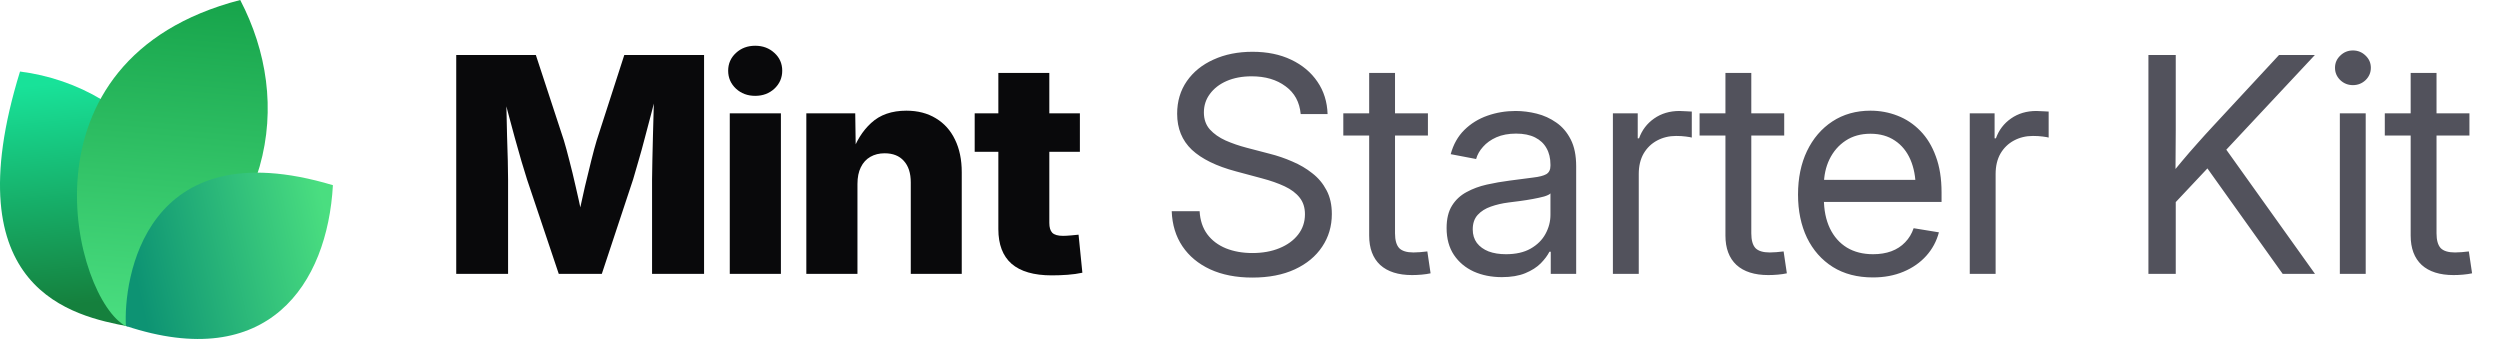
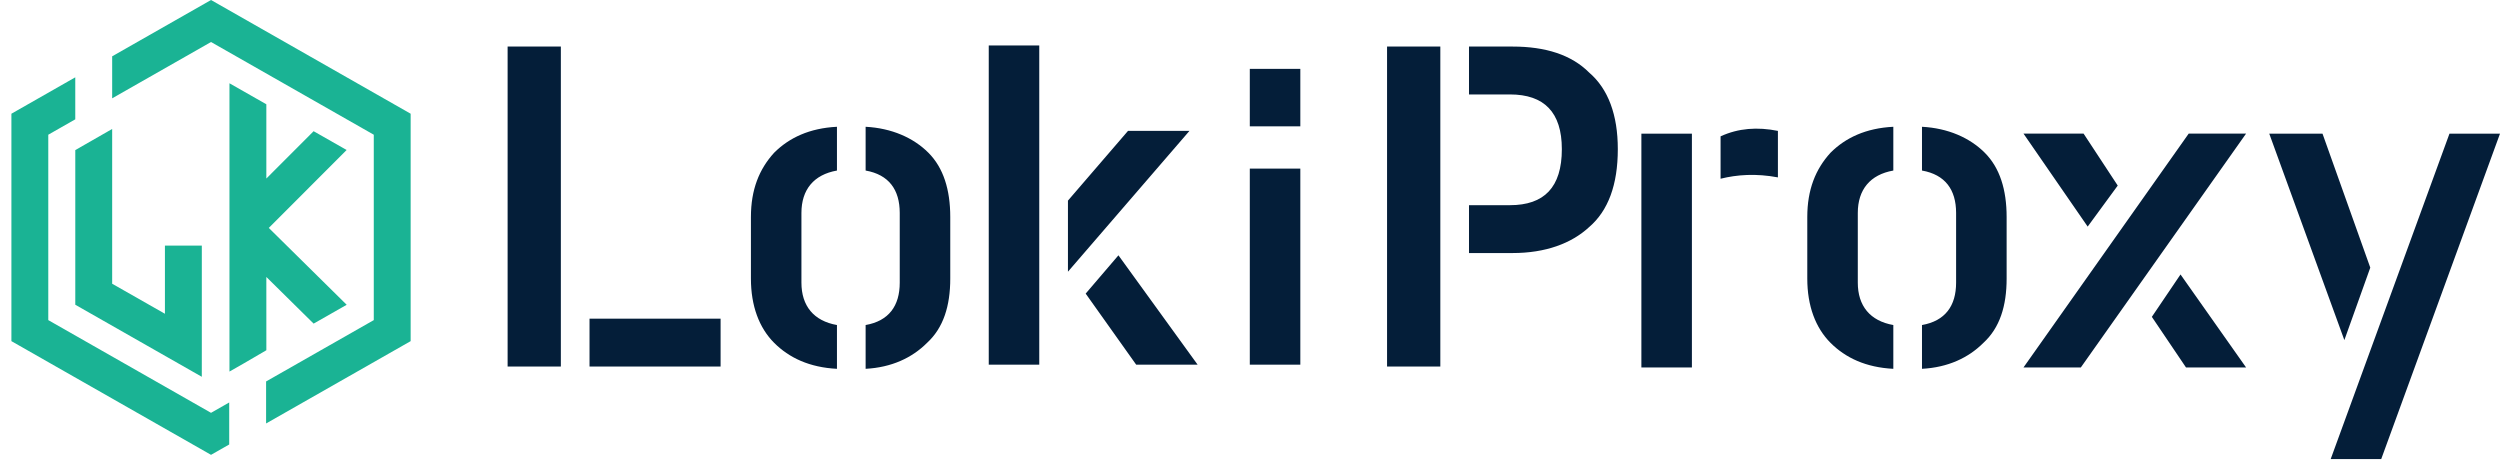
- <svg xmlns="http://www.w3.org/2000/svg" width="177" height="24" viewBox="0 0 177 24" fill="none">
-   <path d="M9.061 23.108C5.268 22.377 -3.391 20.627 1.417 5.064C9.634 6.099 16.973 14.064 9.061 23.108Z" fill="url(#paint0_linear_17557_2020)" />
-   <path d="M8.919 23.094C5.276 21.222 0.784 4.209 17.007 0C20.757 7.193 19.621 16.545 8.919 23.094Z" fill="url(#paint1_linear_17557_2020)" />
-   <path d="M8.914 23.079C8.735 19.882 10.159 9.085 23.57 13.111C23.181 20.123 18.984 26.418 8.914 23.079Z" fill="url(#paint2_linear_17557_2020)" />
-   <path d="M32.301 19.392V3.894H37.938L39.925 9.948C40.036 10.315 40.164 10.787 40.31 11.362C40.462 11.938 40.611 12.552 40.757 13.204C40.91 13.855 41.048 14.483 41.173 15.086C41.305 15.682 41.412 16.192 41.495 16.615H40.695C40.771 16.192 40.871 15.682 40.996 15.086C41.128 14.49 41.267 13.866 41.412 13.214C41.565 12.562 41.714 11.948 41.86 11.373C42.005 10.79 42.133 10.315 42.244 9.948L44.2 3.894H49.848V19.392H46.166V12.704C46.166 12.357 46.173 11.917 46.187 11.383C46.2 10.849 46.214 10.27 46.228 9.646C46.249 9.022 46.266 8.391 46.28 7.753C46.301 7.115 46.311 6.519 46.311 5.964H46.623C46.485 6.561 46.332 7.181 46.166 7.826C45.999 8.471 45.833 9.102 45.666 9.719C45.507 10.336 45.351 10.901 45.198 11.414C45.053 11.928 44.928 12.357 44.824 12.704L42.608 19.392H39.561L37.314 12.704C37.203 12.357 37.072 11.928 36.919 11.414C36.773 10.901 36.614 10.34 36.441 9.729C36.274 9.112 36.104 8.481 35.931 7.836C35.764 7.192 35.608 6.567 35.463 5.964H35.827C35.834 6.512 35.844 7.105 35.858 7.743C35.872 8.374 35.886 9.005 35.9 9.636C35.92 10.26 35.938 10.839 35.952 11.373C35.965 11.907 35.972 12.351 35.972 12.704V19.392H32.301ZM51.668 19.392V8.024H55.288V19.392H51.668ZM53.468 6.786C52.927 6.786 52.473 6.616 52.105 6.276C51.738 5.93 51.554 5.507 51.554 5.007C51.554 4.508 51.738 4.088 52.105 3.749C52.473 3.409 52.927 3.239 53.468 3.239C54.009 3.239 54.463 3.409 54.83 3.749C55.198 4.082 55.382 4.501 55.382 5.007C55.382 5.507 55.198 5.93 54.83 6.276C54.463 6.616 54.009 6.786 53.468 6.786ZM60.708 13.027V19.392H57.088V8.024H60.551L60.593 10.967H60.281C60.593 10.024 61.061 9.268 61.685 8.7C62.309 8.124 63.138 7.836 64.171 7.836C64.975 7.836 65.672 8.017 66.262 8.377C66.851 8.731 67.302 9.234 67.614 9.885C67.933 10.537 68.092 11.307 68.092 12.194V19.392H64.483V12.912C64.483 12.26 64.32 11.754 63.994 11.394C63.675 11.033 63.221 10.853 62.632 10.853C62.25 10.853 61.914 10.936 61.623 11.102C61.332 11.269 61.106 11.515 60.947 11.841C60.787 12.16 60.708 12.555 60.708 13.027ZM76.456 8.024V10.749H69.008V8.024H76.456ZM70.683 5.163H74.292V15.783C74.292 16.102 74.361 16.334 74.5 16.48C74.646 16.625 74.899 16.698 75.259 16.698C75.405 16.698 75.596 16.688 75.831 16.667C76.074 16.646 76.251 16.629 76.362 16.615L76.632 19.309C76.313 19.378 75.963 19.427 75.582 19.455C75.207 19.482 74.836 19.496 74.469 19.496C73.2 19.496 72.25 19.222 71.619 18.674C70.995 18.127 70.683 17.308 70.683 16.22V5.163Z" fill="#09090B" />
-   <path d="M88.667 19.652C87.523 19.652 86.528 19.458 85.682 19.07C84.843 18.681 84.188 18.137 83.716 17.437C83.245 16.736 82.992 15.908 82.957 14.951H84.933C84.968 15.596 85.148 16.14 85.474 16.584C85.8 17.021 86.24 17.354 86.795 17.582C87.35 17.804 87.974 17.915 88.667 17.915C89.388 17.915 90.026 17.801 90.581 17.572C91.143 17.343 91.583 17.024 91.902 16.615C92.228 16.199 92.391 15.717 92.391 15.169C92.391 14.698 92.266 14.306 92.017 13.994C91.767 13.675 91.413 13.408 90.956 13.193C90.498 12.978 89.954 12.787 89.323 12.621L87.502 12.132C86.123 11.765 85.082 11.255 84.382 10.603C83.689 9.944 83.342 9.095 83.342 8.055C83.342 7.174 83.571 6.404 84.028 5.746C84.486 5.087 85.117 4.577 85.921 4.217C86.726 3.849 87.645 3.666 88.678 3.666C89.718 3.666 90.63 3.853 91.413 4.227C92.204 4.602 92.824 5.122 93.275 5.787C93.726 6.446 93.965 7.209 93.993 8.076H92.089C92.013 7.23 91.656 6.574 91.018 6.11C90.387 5.638 89.586 5.403 88.615 5.403C87.95 5.403 87.36 5.513 86.847 5.735C86.341 5.957 85.946 6.262 85.661 6.651C85.377 7.032 85.235 7.469 85.235 7.961C85.235 8.447 85.377 8.849 85.661 9.168C85.946 9.48 86.317 9.74 86.774 9.948C87.232 10.149 87.724 10.319 88.251 10.457L89.884 10.884C90.439 11.023 90.977 11.206 91.496 11.435C92.023 11.657 92.495 11.934 92.911 12.267C93.334 12.593 93.67 12.995 93.92 13.474C94.17 13.945 94.294 14.504 94.294 15.149C94.294 16.015 94.066 16.788 93.608 17.468C93.157 18.148 92.512 18.681 91.673 19.07C90.834 19.458 89.832 19.652 88.667 19.652ZM101.097 8.024V9.594H95.106V8.024H101.097ZM96.937 5.163H98.767V16.521C98.767 17 98.865 17.347 99.059 17.562C99.26 17.77 99.6 17.874 100.078 17.874C100.21 17.874 100.366 17.867 100.546 17.853C100.733 17.832 100.903 17.815 101.056 17.801L101.285 19.351C101.097 19.392 100.886 19.423 100.65 19.444C100.414 19.465 100.189 19.475 99.974 19.475C98.996 19.475 98.244 19.236 97.717 18.758C97.197 18.272 96.937 17.579 96.937 16.677V5.163ZM106.33 19.621C105.595 19.621 104.932 19.489 104.343 19.226C103.754 18.955 103.285 18.564 102.939 18.05C102.592 17.53 102.419 16.896 102.419 16.147C102.419 15.495 102.547 14.965 102.804 14.556C103.06 14.146 103.403 13.828 103.833 13.599C104.263 13.363 104.742 13.186 105.269 13.068C105.796 12.95 106.333 12.857 106.881 12.787C107.574 12.69 108.132 12.617 108.555 12.569C108.978 12.52 109.287 12.441 109.481 12.33C109.675 12.212 109.772 12.014 109.772 11.737V11.654C109.772 11.203 109.679 10.815 109.492 10.489C109.311 10.163 109.041 9.91 108.68 9.729C108.32 9.549 107.872 9.459 107.338 9.459C106.805 9.459 106.34 9.546 105.945 9.719C105.556 9.892 105.241 10.118 104.998 10.395C104.755 10.665 104.593 10.953 104.509 11.258L102.71 10.915C102.897 10.222 103.22 9.65 103.677 9.199C104.135 8.748 104.679 8.412 105.31 8.19C105.941 7.968 106.607 7.857 107.307 7.857C107.8 7.857 108.295 7.92 108.795 8.044C109.301 8.169 109.765 8.381 110.188 8.679C110.611 8.97 110.951 9.369 111.208 9.875C111.464 10.374 111.593 11.005 111.593 11.768V19.392H109.793V17.822H109.7C109.568 18.085 109.363 18.359 109.086 18.643C108.809 18.921 108.444 19.153 107.994 19.34C107.543 19.527 106.988 19.621 106.33 19.621ZM106.621 17.998C107.321 17.998 107.904 17.867 108.368 17.603C108.84 17.333 109.19 16.986 109.419 16.563C109.654 16.133 109.772 15.682 109.772 15.211V13.692C109.703 13.769 109.554 13.841 109.325 13.911C109.096 13.973 108.829 14.032 108.524 14.088C108.226 14.143 107.921 14.192 107.609 14.233C107.304 14.275 107.033 14.309 106.798 14.337C106.354 14.393 105.938 14.49 105.549 14.628C105.168 14.76 104.86 14.954 104.624 15.211C104.388 15.467 104.27 15.811 104.27 16.241C104.27 16.615 104.367 16.934 104.561 17.198C104.762 17.461 105.04 17.662 105.393 17.801C105.747 17.933 106.156 17.998 106.621 17.998ZM114.193 19.392V8.024H115.951V9.792H116.045C116.253 9.209 116.61 8.741 117.116 8.388C117.622 8.034 118.219 7.857 118.905 7.857C119.058 7.857 119.217 7.864 119.384 7.878C119.55 7.885 119.682 7.892 119.779 7.899V9.74C119.716 9.719 119.578 9.695 119.363 9.667C119.155 9.639 118.922 9.625 118.666 9.625C118.174 9.625 117.726 9.733 117.324 9.948C116.922 10.163 116.603 10.471 116.367 10.874C116.138 11.276 116.024 11.758 116.024 12.319V19.392H114.193ZM126.322 8.024V9.594H120.33V8.024H126.322ZM122.161 5.163H123.992V16.521C123.992 17 124.089 17.347 124.283 17.562C124.484 17.77 124.824 17.874 125.302 17.874C125.434 17.874 125.59 17.867 125.77 17.853C125.958 17.832 126.127 17.815 126.28 17.801L126.509 19.351C126.322 19.392 126.11 19.423 125.874 19.444C125.639 19.465 125.413 19.475 125.198 19.475C124.221 19.475 123.468 19.236 122.941 18.758C122.421 18.272 122.161 17.579 122.161 16.677V5.163ZM132.604 19.642C131.502 19.642 130.555 19.396 129.765 18.903C128.974 18.404 128.364 17.714 127.934 16.834C127.511 15.946 127.3 14.927 127.3 13.775C127.3 12.611 127.511 11.584 127.934 10.697C128.364 9.802 128.964 9.102 129.734 8.596C130.51 8.089 131.408 7.836 132.428 7.836C133.1 7.836 133.738 7.954 134.341 8.19C134.952 8.426 135.489 8.783 135.954 9.261C136.425 9.74 136.793 10.343 137.056 11.071C137.327 11.792 137.462 12.645 137.462 13.63V14.296H128.433V12.735H136.463L135.631 13.297C135.631 12.541 135.506 11.876 135.257 11.3C135.007 10.725 134.643 10.277 134.165 9.958C133.686 9.632 133.107 9.469 132.428 9.469C131.748 9.469 131.162 9.632 130.67 9.958C130.177 10.284 129.796 10.725 129.526 11.279C129.262 11.827 129.13 12.441 129.13 13.12V14.046C129.13 14.864 129.273 15.572 129.557 16.168C129.841 16.757 130.243 17.211 130.763 17.53C131.283 17.842 131.901 17.998 132.615 17.998C133.093 17.998 133.523 17.929 133.905 17.79C134.293 17.645 134.619 17.433 134.882 17.156C135.153 16.879 135.354 16.546 135.486 16.157L137.275 16.449C137.108 17.08 136.81 17.634 136.38 18.113C135.95 18.591 135.413 18.966 134.768 19.236C134.123 19.507 133.402 19.642 132.604 19.642ZM139.459 19.392V8.024H141.217V9.792H141.311C141.519 9.209 141.876 8.741 142.382 8.388C142.888 8.034 143.485 7.857 144.171 7.857C144.324 7.857 144.483 7.864 144.649 7.878C144.816 7.885 144.948 7.892 145.045 7.899V9.74C144.982 9.719 144.844 9.695 144.629 9.667C144.421 9.639 144.188 9.625 143.932 9.625C143.439 9.625 142.992 9.733 142.59 9.948C142.188 10.163 141.869 10.471 141.633 10.874C141.404 11.276 141.29 11.758 141.29 12.319V19.392H139.459ZM153.429 14.961V12.715C153.783 12.257 154.136 11.82 154.49 11.404C154.844 10.981 155.204 10.565 155.572 10.156C155.939 9.74 156.314 9.327 156.695 8.918L161.355 3.894H163.893L157.277 10.967H157.184L153.429 14.961ZM152.108 19.392V3.894H154.043V9.241L154.022 12.559L154.043 13.505V19.392H152.108ZM161.615 19.392L155.967 11.477L157.173 9.969L163.903 19.392H161.615ZM165.661 19.392V8.024H167.492V19.392H165.661ZM166.587 6.027C166.24 6.027 165.942 5.909 165.692 5.673C165.443 5.43 165.318 5.139 165.318 4.799C165.318 4.459 165.443 4.172 165.692 3.936C165.942 3.693 166.24 3.572 166.587 3.572C166.934 3.572 167.232 3.693 167.482 3.936C167.731 4.172 167.856 4.459 167.856 4.799C167.856 5.139 167.731 5.43 167.482 5.673C167.232 5.909 166.934 6.027 166.587 6.027ZM174.836 8.024V9.594H168.844V8.024H174.836ZM170.675 5.163H172.506V16.521C172.506 17 172.603 17.347 172.797 17.562C172.998 17.77 173.338 17.874 173.816 17.874C173.948 17.874 174.104 17.867 174.284 17.853C174.472 17.832 174.641 17.815 174.794 17.801L175.023 19.351C174.836 19.392 174.624 19.423 174.388 19.444C174.153 19.465 173.927 19.475 173.712 19.475C172.735 19.475 171.982 19.236 171.455 18.758C170.935 18.272 170.675 17.579 170.675 16.677V5.163Z" fill="#52525C" />
-   <defs>
-     <linearGradient id="paint0_linear_17557_2020" x1="3.776" y1="5.916" x2="5.232" y2="21.559" gradientUnits="userSpaceOnUse">
-       <stop stop-color="#18E299" />
-       <stop offset="1" stop-color="#15803D" />
-     </linearGradient>
-     <linearGradient id="paint1_linear_17557_2020" x1="12.171" y1="-0.718" x2="10.19" y2="22.983" gradientUnits="userSpaceOnUse">
-       <stop stop-color="#16A34A" />
-       <stop offset="1" stop-color="#4ADE80" />
-     </linearGradient>
-     <linearGradient id="paint2_linear_17557_2020" x1="23.133" y1="15.353" x2="9.338" y2="18.52" gradientUnits="userSpaceOnUse">
-       <stop stop-color="#4ADE80" />
-       <stop offset="1" stop-color="#0D9373" />
-     </linearGradient>
-   </defs>
+ <svg xmlns="http://www.w3.org/2000/svg" width="152px" height="28px" viewBox="0 0 152 28" version="1.1">
+   <g id="logo" stroke="none" stroke-width="1" fill="none" fill-rule="evenodd">
+     <g id="编组-3备份">
+       <g id="编组">
+         <rect id="矩形" x="0" y="0" width="152" height="28" />
+       </g>
+       <g id="编组-2备份-3" transform="translate(0.6935, 0)" fill="#1AB394" fill-rule="nonzero">
+         <g id="编组-2">
+           <path d="M3.883,4.701 L3.883,7.255 L2.242,8.191 L2.242,19.463 L12.137,25.1 L13.242,24.47 L13.242,27.025 L12.137,27.654 L0,20.741 L0,6.914 L3.883,4.701 Z M12.137,0 L24.274,6.914 L24.274,20.741 L15.485,25.747 L15.485,23.192 L22.032,19.463 L22.032,8.191 L12.137,2.554 L6.126,5.978 L6.126,3.424 L12.137,0 Z M3.889,9.123 C3.96,9.082 4.706,8.655 6.126,7.841 L6.126,9.126 L6.126,17.251 L9.334,19.077 L9.334,14.933 L11.577,14.933 L11.577,21.017 L11.576,22.909 L3.884,18.528 L3.884,9.126 Z M13.258,5.063 L15.5,6.34 L15.5,10.855 L18.374,7.977 L20.381,9.12 L15.649,13.858 L20.385,18.531 L18.375,19.676 L15.5,16.839 L15.501,21.294 L14.163,22.075 L13.258,22.591 L13.258,5.063 Z" id="形状结合" />
+         </g>
+       </g>
+       <path d="M30.863,22.286 L34.1,22.286 L34.1,2.831 L30.863,2.831 L30.863,22.286 Z M35.843,22.286 L43.812,22.286 L43.812,19.375 L35.843,19.375 L35.843,22.286 Z M89.315,15.385 L91.972,15.385 C93.963,15.385 95.541,14.804 96.62,13.806 C97.782,12.808 98.363,11.228 98.363,9.067 C98.363,6.988 97.782,5.409 96.62,4.411 C95.541,3.331 93.963,2.831 91.972,2.831 L89.315,2.831 L89.315,5.742 L91.805,5.742 C93.882,5.742 94.96,6.822 94.96,9.067 C94.96,11.395 93.882,12.475 91.805,12.475 L89.315,12.475 L89.315,15.385 Z M84.333,22.286 L87.572,22.286 L87.572,2.831 L84.333,2.831 L84.333,22.286 Z M75.988,7.682 L79.06,7.682 L79.06,4.189 L75.988,4.189 L75.988,7.682 Z M75.988,22.173 L79.06,22.173 L79.06,10.251 L75.988,10.251 L75.988,22.173 Z M60.116,22.173 L63.187,22.173 L63.187,2.765 L60.116,2.765 L60.116,22.173 Z M68.583,7.958 L64.931,12.198 L64.931,16.52 L72.319,7.958 L68.583,7.958 Z M66.009,17.851 L69.081,22.173 L72.816,22.173 L68.001,15.523 L66.009,17.851 Z M52.63,22.424 C54.206,22.34 55.452,21.758 56.366,20.844 C57.361,19.929 57.776,18.599 57.776,16.937 L57.776,13.195 C57.776,11.533 57.361,10.202 56.447,9.287 C55.535,8.373 54.206,7.791 52.63,7.708 L52.63,10.369 C54.04,10.618 54.704,11.533 54.704,12.946 L54.704,17.186 C54.704,18.599 54.04,19.513 52.63,19.762 L52.63,22.424 Z M50.887,22.424 L50.887,19.762 C49.475,19.513 48.727,18.599 48.727,17.186 L48.727,12.946 C48.727,11.533 49.475,10.618 50.887,10.369 L50.887,7.708 C49.225,7.791 47.98,8.373 47.067,9.287 C46.155,10.286 45.656,11.533 45.656,13.195 L45.656,16.937 C45.656,18.599 46.155,19.929 47.067,20.844 C47.98,21.758 49.225,22.34 50.887,22.424 L50.887,22.424 Z M116.857,22.424 C118.433,22.34 119.679,21.758 120.593,20.844 C121.589,19.929 122.003,18.599 122.003,16.937 L122.003,13.195 C122.003,11.533 121.589,10.202 120.674,9.287 C119.762,8.373 118.433,7.791 116.857,7.708 L116.857,10.369 C118.267,10.618 118.931,11.533 118.931,12.946 L118.931,17.186 C118.931,18.599 118.267,19.513 116.857,19.762 L116.857,22.424 Z M115.114,22.424 L115.114,19.762 C113.702,19.513 112.954,18.599 112.954,17.186 L112.954,12.946 C112.954,11.533 113.702,10.618 115.114,10.369 L115.114,7.708 C113.452,7.791 112.207,8.373 111.295,9.287 C110.383,10.286 109.883,11.533 109.883,13.195 L109.883,16.937 C109.883,18.599 110.383,19.929 111.295,20.844 C112.207,21.758 113.452,22.34 115.114,22.424 L115.114,22.424 Z M104.611,10.867 C105.607,10.618 106.771,10.535 108.097,10.785 L108.097,7.958 C106.852,7.708 105.69,7.792 104.611,8.29 L104.611,10.867 Z M99.796,22.34 L102.868,22.34 L102.868,8.125 L99.796,8.125 L99.796,22.34 Z M132.575,16.687 L136.561,22.34 L132.908,22.34 L130.832,19.265 L132.575,16.687 Z M136.561,8.124 L126.515,22.34 L123.029,22.34 L133.073,8.124 L136.561,8.124 Z M126.682,8.124 L128.758,11.283 L126.931,13.777 L123.029,8.124 L126.682,8.124 Z M141.706,27.911 L144.778,27.911 L152,8.125 L148.928,8.125 L141.706,27.911 Z M142.537,20.678 L144.113,16.272 L141.208,8.125 L137.97,8.125 L142.537,20.678 Z" id="形状结合备份-4" fill="#041E39" />
+     </g>
+   </g>
</svg>
